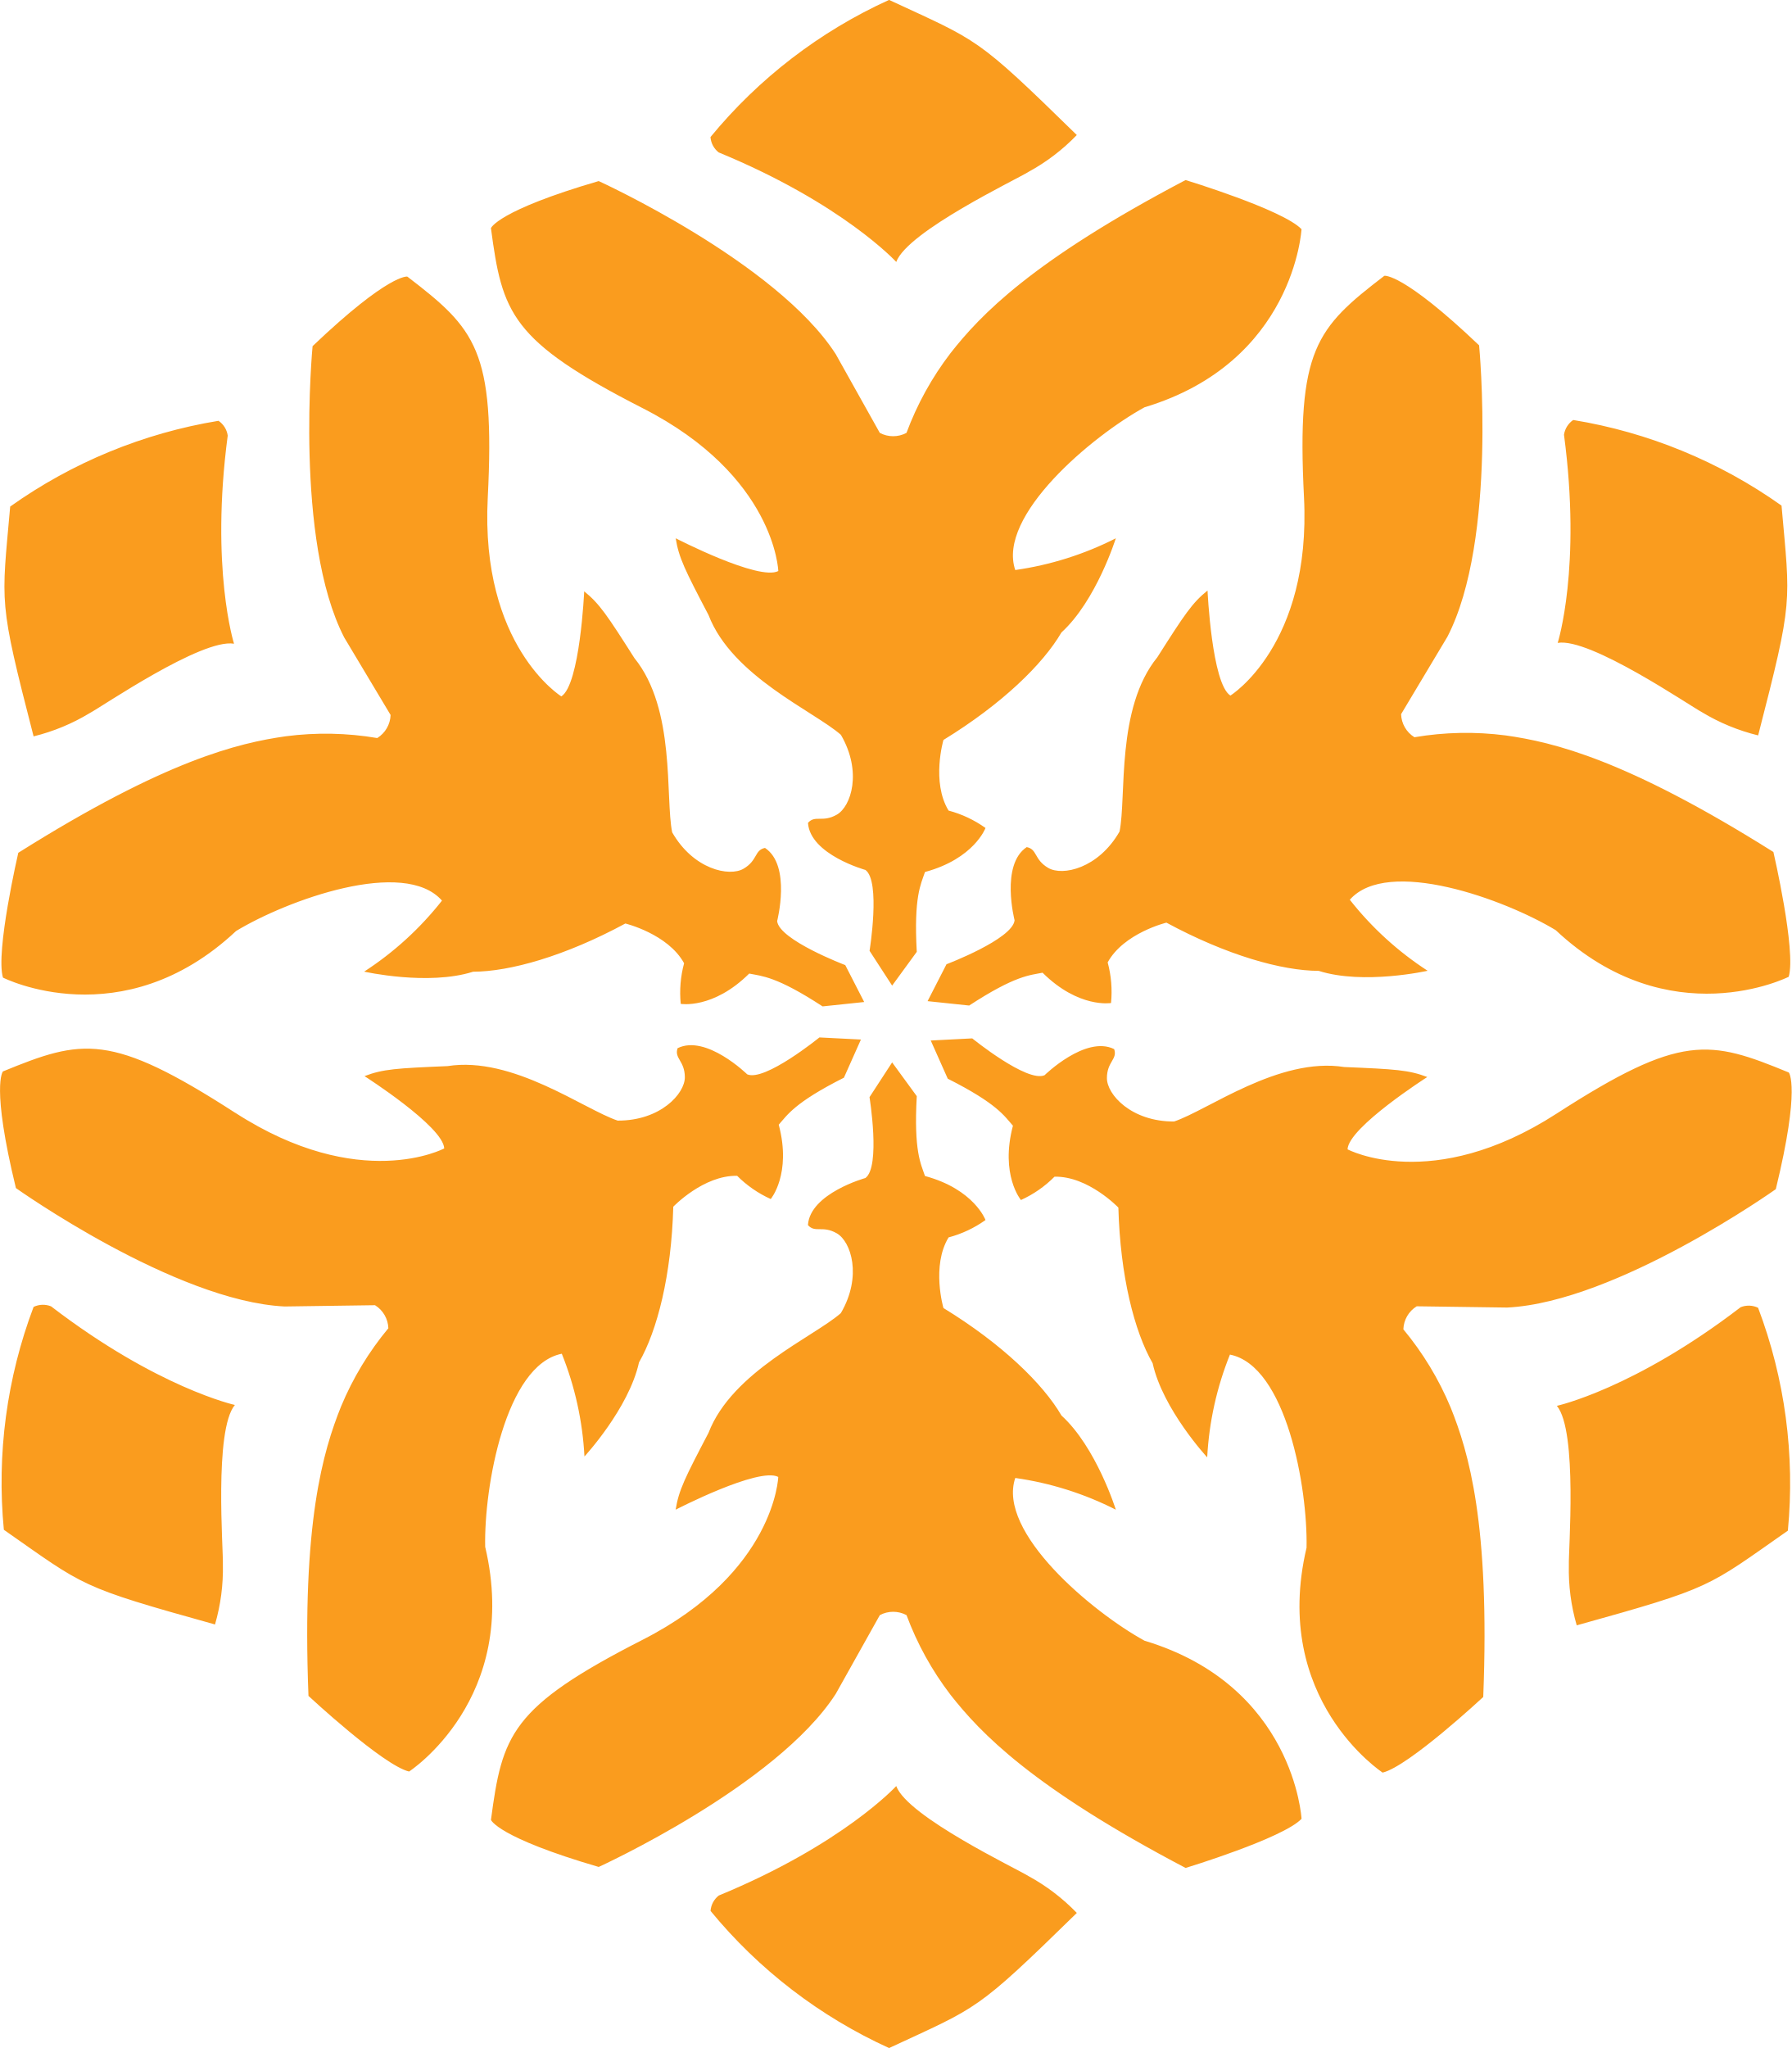
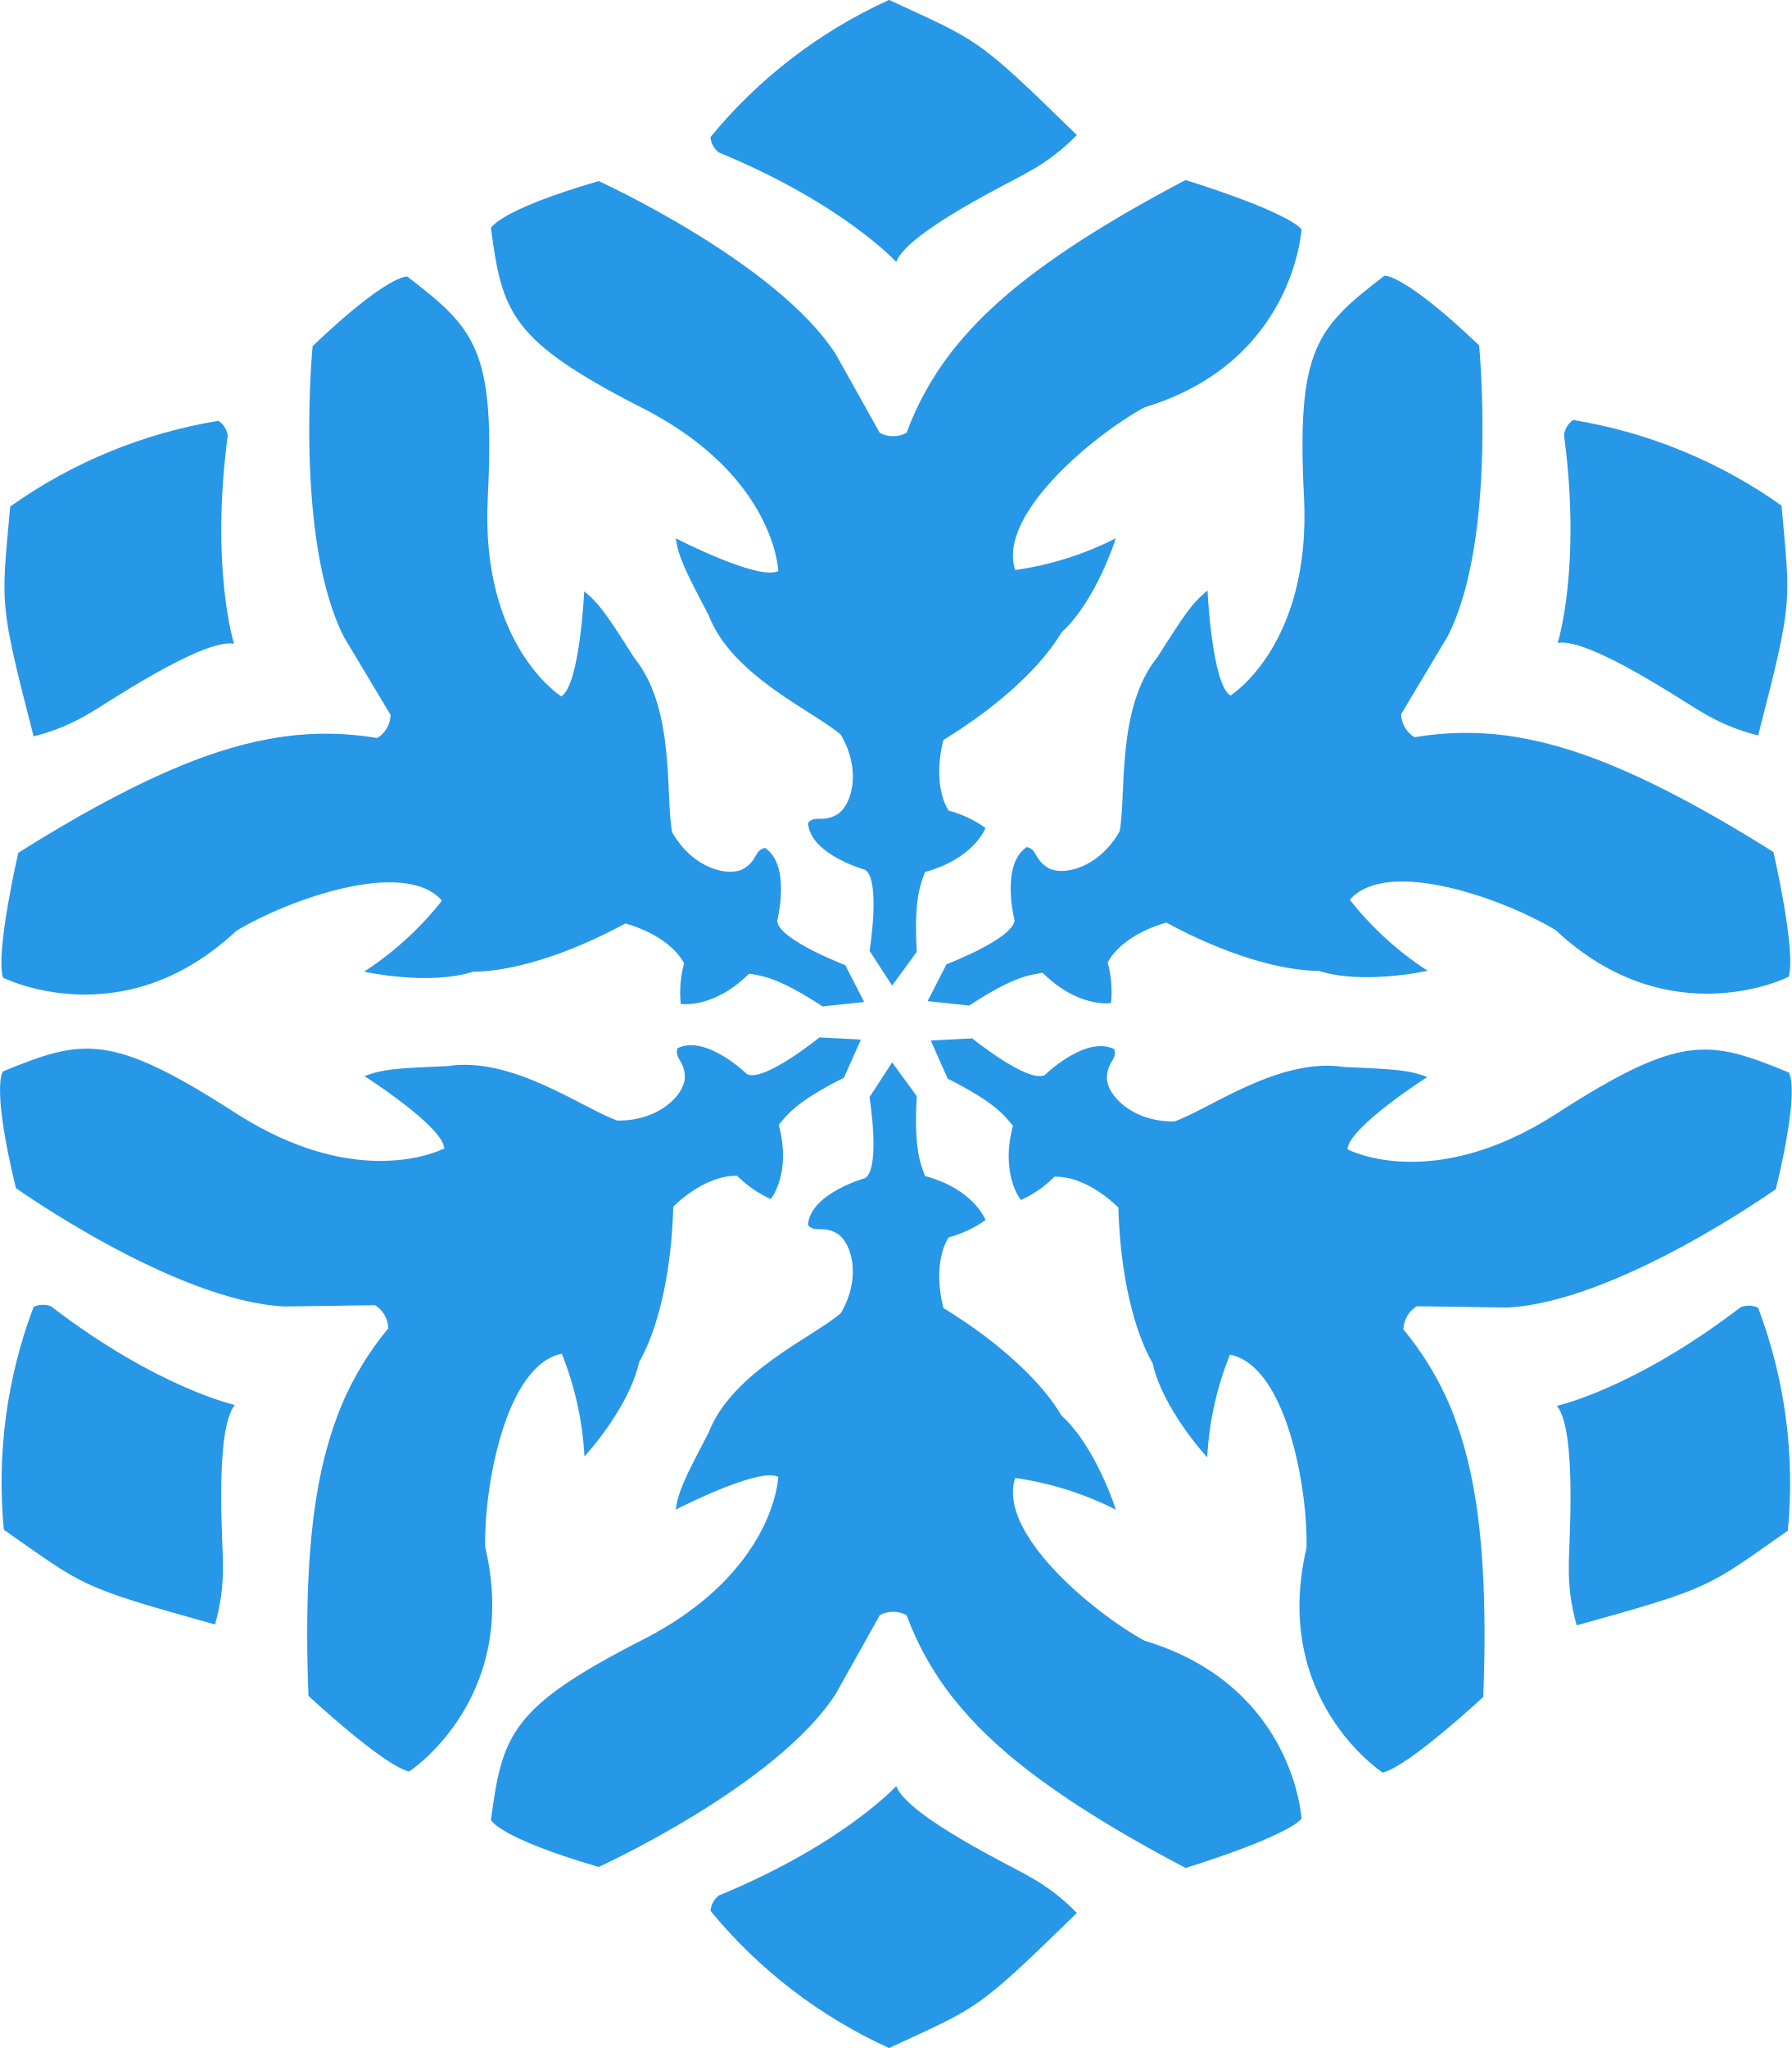
<svg xmlns="http://www.w3.org/2000/svg" version="1.1" id="Layer_1" x="0px" y="0px" width="112px" height="128px" viewBox="0 0 112 128" enable-background="new 0 0 112 128" xml:space="preserve">
-   <path fill="#FA9C1E" d="M97.253,58.134c-3.19-1.93-10.505-4.589-12.871-1.9c1.366,1.737,3.011,3.237,4.865,4.439  c0,0-4,0.9-6.81,0.006c-2.299-0.006-5.748-0.975-9.52-3.014c0,0-2.662,0.647-3.672,2.484c0.224,0.827,0.295,1.687,0.21,2.539  c0,0-2.019,0.35-4.28-1.894c-0.795,0.162-1.686,0.158-4.588,2.052l-2.6-0.274l1.183-2.307c0,0,4.129-1.565,4.256-2.746  c0,0-0.899-3.472,0.759-4.575c0.67,0.132,0.449,0.776,1.342,1.3c0.894,0.524,3.135,0.042,4.461-2.273  c0.443-2.177-0.234-7.7,2.361-10.891c1.705-2.682,2.18-3.4,3.139-4.172c0,0,0.265,5.832,1.43,6.565c0,0,5.068-3.141,4.6-12.4  c-0.469-9.259,0.769-10.573,5.025-13.837c0,0,1.137-0.211,5.922,4.347c0,0,1.161,12.114-1.977,18.207l-2.9,4.846  c0.02,0.59,0.332,1.131,0.834,1.441c1.888-0.321,3.813-0.359,5.711-0.112c2.985,0.423,7.532,1.5,16.73,7.284  c0,0,1.436,6.192,0.957,7.8C111.823,61.046,104.379,64.816,97.253,58.134z M106.402,44.515c-0.741-0.386-7.006-4.684-9.024-4.334  c0,0,1.5-4.7,0.394-13.009c0.055-0.375,0.264-0.71,0.576-0.923c4.692,0.768,9.146,2.598,13.023,5.351  c0.545,6.188,0.75,5.774-1.462,14.363c-1.236-0.302-2.42-0.79-3.509-1.448H106.402z M71.55,25.455  c-3.271,1.791-9.237,6.781-8.082,10.172c2.19-0.312,4.313-0.981,6.286-1.983c0,0-1.219,3.9-3.4,5.886  c-1.153,1.983-3.72,4.478-7.375,6.717c0,0-0.771,2.623,0.32,4.414c0.829,0.22,1.611,0.588,2.309,1.088c0,0-0.707,1.919-3.783,2.751  c-0.258,0.768-0.706,1.535-0.514,4.99l-1.54,2.11l-1.411-2.174c0,0,0.706-4.35-0.257-5.054c0,0-3.464-0.96-3.592-2.943  c0.449-0.512,0.9,0,1.8-0.512s1.6-2.687,0.257-4.99c-1.668-1.471-6.8-3.646-8.274-7.485c-1.475-2.815-1.86-3.583-2.053-4.8  c0,0,5.2,2.687,6.414,2.047c0,0-0.193-5.95-8.467-10.172S31.4,19.57,30.691,14.26c0,0,0.385-1.088,6.735-2.943  c0,0,11.1,5.054,14.817,10.812L55,27.055c0.521,0.278,1.146,0.278,1.668,0c0.665-1.792,1.595-3.474,2.758-4.99  c1.86-2.367,5.067-5.758,14.689-10.812c0,0,6.094,1.855,7.248,3.071C81.363,14.324,80.915,22.641,71.55,25.455z M56.028,16.371  c0,0-3.335-3.647-11.1-6.845c-0.299-0.233-0.485-0.582-0.513-0.96c3.018-3.672,6.837-6.604,11.164-8.572  c5.646,2.623,5.388,2.239,11.737,8.445c-0.882,0.916-1.898,1.691-3.015,2.3C63.6,11.189,56.732,14.452,56.028,16.371z   M35.091,43.524c1.165-0.733,1.43-6.565,1.43-6.565c0.959,0.774,1.433,1.49,3.139,4.172c2.595,3.194,1.917,8.714,2.361,10.891  c1.326,2.315,3.567,2.793,4.46,2.273s0.673-1.164,1.342-1.3c1.658,1.1,0.759,4.575,0.759,4.575c0.13,1.183,4.259,2.749,4.259,2.749  l1.183,2.307l-2.6,0.274c-2.9-1.893-3.794-1.889-4.588-2.052c-2.261,2.244-4.28,1.894-4.28,1.894  c-0.085-0.852-0.014-1.713,0.21-2.539c-1.01-1.838-3.672-2.484-3.672-2.484c-3.772,2.039-7.221,3.008-9.52,3.014  c-2.812,0.892-6.809-0.006-6.809-0.006c1.854-1.202,3.498-2.702,4.865-4.439c-2.366-2.693-9.681-0.034-12.871,1.9  C7.629,64.873,0.185,61.1,0.185,61.1c-0.478-1.605,0.958-7.8,0.958-7.8c9.2-5.785,13.745-6.861,16.73-7.284  c1.898-0.247,3.823-0.209,5.711,0.112c0.501-0.311,0.814-0.852,0.834-1.441l-2.9-4.846c-3.138-6.093-1.977-18.207-1.977-18.207  c4.786-4.558,5.922-4.347,5.922-4.347c4.257,3.264,5.5,4.571,5.028,13.831C30.019,40.378,35.091,43.524,35.091,43.524z M5.606,44.57  c-1.088,0.66-2.271,1.149-3.506,1.453c-2.213-8.589-2.008-8.175-1.463-14.363c3.875-2.756,8.33-4.589,13.023-5.36  c0.313,0.213,0.522,0.548,0.576,0.923c-1.1,8.3,0.394,13.009,0.394,13.009C12.612,39.887,6.347,44.185,5.606,44.57z M14.706,69.548  c7.8,5.037,13.064,2.229,13.064,2.229c-0.054-1.373-4.984-4.519-4.984-4.519c1.151-0.442,2.01-0.493,5.192-0.626  c4.07-0.645,8.524,2.7,10.635,3.406c2.673,0.012,4.208-1.686,4.2-2.717c-0.008-1.032-0.673-1.164-0.454-1.809  c1.786-0.881,4.351,1.633,4.351,1.633c1.092,0.479,4.516-2.306,4.516-2.306l2.594,0.132l-1.063,2.385  c-3.1,1.562-3.537,2.334-4.075,2.938c0.818,3.076-0.5,4.646-0.5,4.646c-0.782-0.354-1.494-0.845-2.1-1.451  c-2.1-0.047-3.992,1.93-3.992,1.93c-0.116,4.278-1,7.742-2.143,9.73c-0.631,2.877-3.41,5.881-3.41,5.881  c-0.116-2.204-0.594-4.373-1.417-6.422c-3.521,0.701-4.87,8.347-4.789,12.068c2.239,9.5-4.757,14.045-4.757,14.045  c-1.633-0.39-6.29-4.727-6.29-4.727c-0.423-10.839,0.917-15.305,2.041-18.1c0.735-1.765,1.73-3.409,2.953-4.879  c-0.02-0.589-0.333-1.13-0.834-1.44l-5.655,0.08c-6.859-0.335-16.794-7.4-16.794-7.4c-1.564-6.414-0.813-7.29-0.813-7.29  C5.144,64.932,6.9,64.511,14.7,69.548H14.706z M3.192,81.646c6.658,5.105,11.491,6.164,11.491,6.164  c-1.313,1.568-0.714,9.129-0.75,9.963c0.028,1.27-0.138,2.536-0.492,3.756c-8.562-2.383-8.1-2.354-13.2-5.918  c-0.455-4.725,0.181-9.49,1.859-13.93C2.443,81.518,2.839,81.504,3.192,81.646z M40.185,102.48  c8.274-4.223,8.467-10.172,8.467-10.172c-1.219-0.64-6.414,2.047-6.414,2.047c0.192-1.215,0.577-1.982,2.053-4.799  c1.475-3.839,6.607-6.015,8.274-7.486c1.347-2.299,0.641-4.478-0.257-4.989c-0.898-0.513-1.347,0-1.8-0.513  c0.128-1.982,3.592-2.942,3.592-2.942c0.962-0.7,0.257-5.054,0.257-5.054l1.414-2.172l1.54,2.11  c-0.192,3.455,0.256,4.222,0.513,4.99c3.079,0.832,3.784,2.751,3.784,2.751c-0.697,0.499-1.479,0.867-2.308,1.087  c-1.09,1.791-0.321,4.414-0.321,4.414c3.656,2.239,6.223,4.733,7.377,6.717c2.181,1.983,3.399,5.886,3.399,5.886  c-1.972-1.001-4.096-1.671-6.286-1.982c-1.154,3.391,4.811,8.38,8.082,10.172c9.365,2.814,9.814,11.131,9.814,11.131  c-1.155,1.217-7.248,3.071-7.248,3.071c-9.621-5.054-12.828-8.445-14.689-10.812c-1.163-1.517-2.093-3.199-2.758-4.99  c-0.521-0.278-1.146-0.278-1.668,0l-2.758,4.926c-3.72,5.758-14.817,10.813-14.817,10.813c-6.35-1.855-6.735-2.943-6.735-2.943  C31.4,108.43,31.91,106.7,40.185,102.48z M56.028,111.629c0.707,1.919,7.57,5.182,8.274,5.63c1.116,0.609,2.133,1.385,3.015,2.3  c-6.35,6.2-6.094,5.822-11.737,8.444c-4.326-1.968-8.144-4.899-11.161-8.571c0.028-0.379,0.215-0.727,0.513-0.961  C52.692,115.275,56.028,111.629,56.028,111.629z M81.678,96.729c0.081-3.722-1.269-11.369-4.789-12.067  c-0.825,2.048-1.305,4.218-1.422,6.422c0,0-2.777-3-3.41-5.88c-1.144-1.989-2.027-5.453-2.143-9.73c0,0-1.893-1.977-3.992-1.931  c-0.605,0.609-1.316,1.104-2.099,1.458c0,0-1.313-1.568-0.5-4.645c-0.538-0.606-0.98-1.377-4.075-2.938l-1.063-2.386l2.594-0.133  c0,0,3.428,2.783,4.521,2.302c0,0,2.565-2.513,4.351-1.632c0.221,0.644-0.448,0.775-0.453,1.808  c-0.006,1.032,1.531,2.729,4.199,2.717c2.111-0.704,6.565-4.051,10.636-3.405c3.181,0.133,4.04,0.184,5.192,0.625  c0,0-4.931,3.146-4.984,4.519c0,0,5.261,2.808,13.064-2.229c7.803-5.037,9.559-4.617,14.521-2.572c0,0,0.751,0.877-0.813,7.291  c0,0-9.937,7.06-16.795,7.399l-5.654-0.079c-0.502,0.311-0.814,0.851-0.834,1.44c1.222,1.47,2.217,3.114,2.953,4.878  c1.125,2.791,2.465,7.257,2.041,18.1c0,0-4.658,4.338-6.291,4.727c0.002-0.008-6.994-4.553-4.756-14.051V96.729z M108.816,81.7  c0.353-0.142,0.748-0.128,1.09,0.036c1.679,4.439,2.315,9.205,1.861,13.93c-5.1,3.564-4.638,3.535-13.199,5.918  c-0.355-1.22-0.521-2.486-0.492-3.756c-0.036-0.834,0.563-8.395-0.75-9.963C97.326,87.866,102.159,86.807,108.816,81.7z" />
+   <path fill="#2797e8" d="M97.253,58.134c-3.19-1.93-10.505-4.589-12.871-1.9c1.366,1.737,3.011,3.237,4.865,4.439  c0,0-4,0.9-6.81,0.006c-2.299-0.006-5.748-0.975-9.52-3.014c0,0-2.662,0.647-3.672,2.484c0.224,0.827,0.295,1.687,0.21,2.539  c0,0-2.019,0.35-4.28-1.894c-0.795,0.162-1.686,0.158-4.588,2.052l-2.6-0.274l1.183-2.307c0,0,4.129-1.565,4.256-2.746  c0,0-0.899-3.472,0.759-4.575c0.67,0.132,0.449,0.776,1.342,1.3c0.894,0.524,3.135,0.042,4.461-2.273  c0.443-2.177-0.234-7.7,2.361-10.891c1.705-2.682,2.18-3.4,3.139-4.172c0,0,0.265,5.832,1.43,6.565c0,0,5.068-3.141,4.6-12.4  c-0.469-9.259,0.769-10.573,5.025-13.837c0,0,1.137-0.211,5.922,4.347c0,0,1.161,12.114-1.977,18.207l-2.9,4.846  c0.02,0.59,0.332,1.131,0.834,1.441c1.888-0.321,3.813-0.359,5.711-0.112c2.985,0.423,7.532,1.5,16.73,7.284  c0,0,1.436,6.192,0.957,7.8C111.823,61.046,104.379,64.816,97.253,58.134z M106.402,44.515c-0.741-0.386-7.006-4.684-9.024-4.334  c0,0,1.5-4.7,0.394-13.009c0.055-0.375,0.264-0.71,0.576-0.923c4.692,0.768,9.146,2.598,13.023,5.351  c0.545,6.188,0.75,5.774-1.462,14.363c-1.236-0.302-2.42-0.79-3.509-1.448H106.402z M71.55,25.455  c-3.271,1.791-9.237,6.781-8.082,10.172c2.19-0.312,4.313-0.981,6.286-1.983c0,0-1.219,3.9-3.4,5.886  c-1.153,1.983-3.72,4.478-7.375,6.717c0,0-0.771,2.623,0.32,4.414c0.829,0.22,1.611,0.588,2.309,1.088c0,0-0.707,1.919-3.783,2.751  c-0.258,0.768-0.706,1.535-0.514,4.99l-1.54,2.11l-1.411-2.174c0,0,0.706-4.35-0.257-5.054c0,0-3.464-0.96-3.592-2.943  c0.449-0.512,0.9,0,1.8-0.512s1.6-2.687,0.257-4.99c-1.668-1.471-6.8-3.646-8.274-7.485c-1.475-2.815-1.86-3.583-2.053-4.8  c0,0,5.2,2.687,6.414,2.047c0,0-0.193-5.95-8.467-10.172S31.4,19.57,30.691,14.26c0,0,0.385-1.088,6.735-2.943  c0,0,11.1,5.054,14.817,10.812L55,27.055c0.521,0.278,1.146,0.278,1.668,0c0.665-1.792,1.595-3.474,2.758-4.99  c1.86-2.367,5.067-5.758,14.689-10.812c0,0,6.094,1.855,7.248,3.071C81.363,14.324,80.915,22.641,71.55,25.455z M56.028,16.371  c0,0-3.335-3.647-11.1-6.845c-0.299-0.233-0.485-0.582-0.513-0.96c3.018-3.672,6.837-6.604,11.164-8.572  c5.646,2.623,5.388,2.239,11.737,8.445c-0.882,0.916-1.898,1.691-3.015,2.3C63.6,11.189,56.732,14.452,56.028,16.371z   M35.091,43.524c1.165-0.733,1.43-6.565,1.43-6.565c0.959,0.774,1.433,1.49,3.139,4.172c2.595,3.194,1.917,8.714,2.361,10.891  c1.326,2.315,3.567,2.793,4.46,2.273s0.673-1.164,1.342-1.3c1.658,1.1,0.759,4.575,0.759,4.575c0.13,1.183,4.259,2.749,4.259,2.749  l1.183,2.307l-2.6,0.274c-2.9-1.893-3.794-1.889-4.588-2.052c-2.261,2.244-4.28,1.894-4.28,1.894  c-0.085-0.852-0.014-1.713,0.21-2.539c-1.01-1.838-3.672-2.484-3.672-2.484c-3.772,2.039-7.221,3.008-9.52,3.014  c-2.812,0.892-6.809-0.006-6.809-0.006c1.854-1.202,3.498-2.702,4.865-4.439c-2.366-2.693-9.681-0.034-12.871,1.9  C7.629,64.873,0.185,61.1,0.185,61.1c-0.478-1.605,0.958-7.8,0.958-7.8c9.2-5.785,13.745-6.861,16.73-7.284  c1.898-0.247,3.823-0.209,5.711,0.112c0.501-0.311,0.814-0.852,0.834-1.441l-2.9-4.846c-3.138-6.093-1.977-18.207-1.977-18.207  c4.786-4.558,5.922-4.347,5.922-4.347c4.257,3.264,5.5,4.571,5.028,13.831C30.019,40.378,35.091,43.524,35.091,43.524z M5.606,44.57  c-1.088,0.66-2.271,1.149-3.506,1.453c-2.213-8.589-2.008-8.175-1.463-14.363c3.875-2.756,8.33-4.589,13.023-5.36  c0.313,0.213,0.522,0.548,0.576,0.923c-1.1,8.3,0.394,13.009,0.394,13.009C12.612,39.887,6.347,44.185,5.606,44.57z M14.706,69.548  c7.8,5.037,13.064,2.229,13.064,2.229c-0.054-1.373-4.984-4.519-4.984-4.519c1.151-0.442,2.01-0.493,5.192-0.626  c4.07-0.645,8.524,2.7,10.635,3.406c2.673,0.012,4.208-1.686,4.2-2.717c-0.008-1.032-0.673-1.164-0.454-1.809  c1.786-0.881,4.351,1.633,4.351,1.633c1.092,0.479,4.516-2.306,4.516-2.306l2.594,0.132l-1.063,2.385  c-3.1,1.562-3.537,2.334-4.075,2.938c0.818,3.076-0.5,4.646-0.5,4.646c-0.782-0.354-1.494-0.845-2.1-1.451  c-2.1-0.047-3.992,1.93-3.992,1.93c-0.116,4.278-1,7.742-2.143,9.73c-0.631,2.877-3.41,5.881-3.41,5.881  c-0.116-2.204-0.594-4.373-1.417-6.422c-3.521,0.701-4.87,8.347-4.789,12.068c2.239,9.5-4.757,14.045-4.757,14.045  c-1.633-0.39-6.29-4.727-6.29-4.727c-0.423-10.839,0.917-15.305,2.041-18.1c0.735-1.765,1.73-3.409,2.953-4.879  c-0.02-0.589-0.333-1.13-0.834-1.44l-5.655,0.08c-6.859-0.335-16.794-7.4-16.794-7.4c-1.564-6.414-0.813-7.29-0.813-7.29  C5.144,64.932,6.9,64.511,14.7,69.548H14.706z M3.192,81.646c6.658,5.105,11.491,6.164,11.491,6.164  c-1.313,1.568-0.714,9.129-0.75,9.963c0.028,1.27-0.138,2.536-0.492,3.756c-8.562-2.383-8.1-2.354-13.2-5.918  c-0.455-4.725,0.181-9.49,1.859-13.93C2.443,81.518,2.839,81.504,3.192,81.646z M40.185,102.48  c8.274-4.223,8.467-10.172,8.467-10.172c-1.219-0.64-6.414,2.047-6.414,2.047c0.192-1.215,0.577-1.982,2.053-4.799  c1.475-3.839,6.607-6.015,8.274-7.486c1.347-2.299,0.641-4.478-0.257-4.989c-0.898-0.513-1.347,0-1.8-0.513  c0.128-1.982,3.592-2.942,3.592-2.942c0.962-0.7,0.257-5.054,0.257-5.054l1.414-2.172l1.54,2.11  c-0.192,3.455,0.256,4.222,0.513,4.99c3.079,0.832,3.784,2.751,3.784,2.751c-0.697,0.499-1.479,0.867-2.308,1.087  c-1.09,1.791-0.321,4.414-0.321,4.414c3.656,2.239,6.223,4.733,7.377,6.717c2.181,1.983,3.399,5.886,3.399,5.886  c-1.972-1.001-4.096-1.671-6.286-1.982c-1.154,3.391,4.811,8.38,8.082,10.172c9.365,2.814,9.814,11.131,9.814,11.131  c-1.155,1.217-7.248,3.071-7.248,3.071c-9.621-5.054-12.828-8.445-14.689-10.812c-1.163-1.517-2.093-3.199-2.758-4.99  c-0.521-0.278-1.146-0.278-1.668,0l-2.758,4.926c-3.72,5.758-14.817,10.813-14.817,10.813c-6.35-1.855-6.735-2.943-6.735-2.943  C31.4,108.43,31.91,106.7,40.185,102.48z M56.028,111.629c0.707,1.919,7.57,5.182,8.274,5.63c1.116,0.609,2.133,1.385,3.015,2.3  c-6.35,6.2-6.094,5.822-11.737,8.444c-4.326-1.968-8.144-4.899-11.161-8.571c0.028-0.379,0.215-0.727,0.513-0.961  C52.692,115.275,56.028,111.629,56.028,111.629z M81.678,96.729c0.081-3.722-1.269-11.369-4.789-12.067  c-0.825,2.048-1.305,4.218-1.422,6.422c0,0-2.777-3-3.41-5.88c-1.144-1.989-2.027-5.453-2.143-9.73c0,0-1.893-1.977-3.992-1.931  c-0.605,0.609-1.316,1.104-2.099,1.458c0,0-1.313-1.568-0.5-4.645c-0.538-0.606-0.98-1.377-4.075-2.938l-1.063-2.386l2.594-0.133  c0,0,3.428,2.783,4.521,2.302c0,0,2.565-2.513,4.351-1.632c0.221,0.644-0.448,0.775-0.453,1.808  c-0.006,1.032,1.531,2.729,4.199,2.717c2.111-0.704,6.565-4.051,10.636-3.405c3.181,0.133,4.04,0.184,5.192,0.625  c0,0-4.931,3.146-4.984,4.519c0,0,5.261,2.808,13.064-2.229c7.803-5.037,9.559-4.617,14.521-2.572c0,0,0.751,0.877-0.813,7.291  c0,0-9.937,7.06-16.795,7.399l-5.654-0.079c-0.502,0.311-0.814,0.851-0.834,1.44c1.222,1.47,2.217,3.114,2.953,4.878  c1.125,2.791,2.465,7.257,2.041,18.1c0,0-4.658,4.338-6.291,4.727c0.002-0.008-6.994-4.553-4.756-14.051V96.729z M108.816,81.7  c0.353-0.142,0.748-0.128,1.09,0.036c1.679,4.439,2.315,9.205,1.861,13.93c-5.1,3.564-4.638,3.535-13.199,5.918  c-0.355-1.22-0.521-2.486-0.492-3.756c-0.036-0.834,0.563-8.395-0.75-9.963C97.326,87.866,102.159,86.807,108.816,81.7z" />
</svg>
